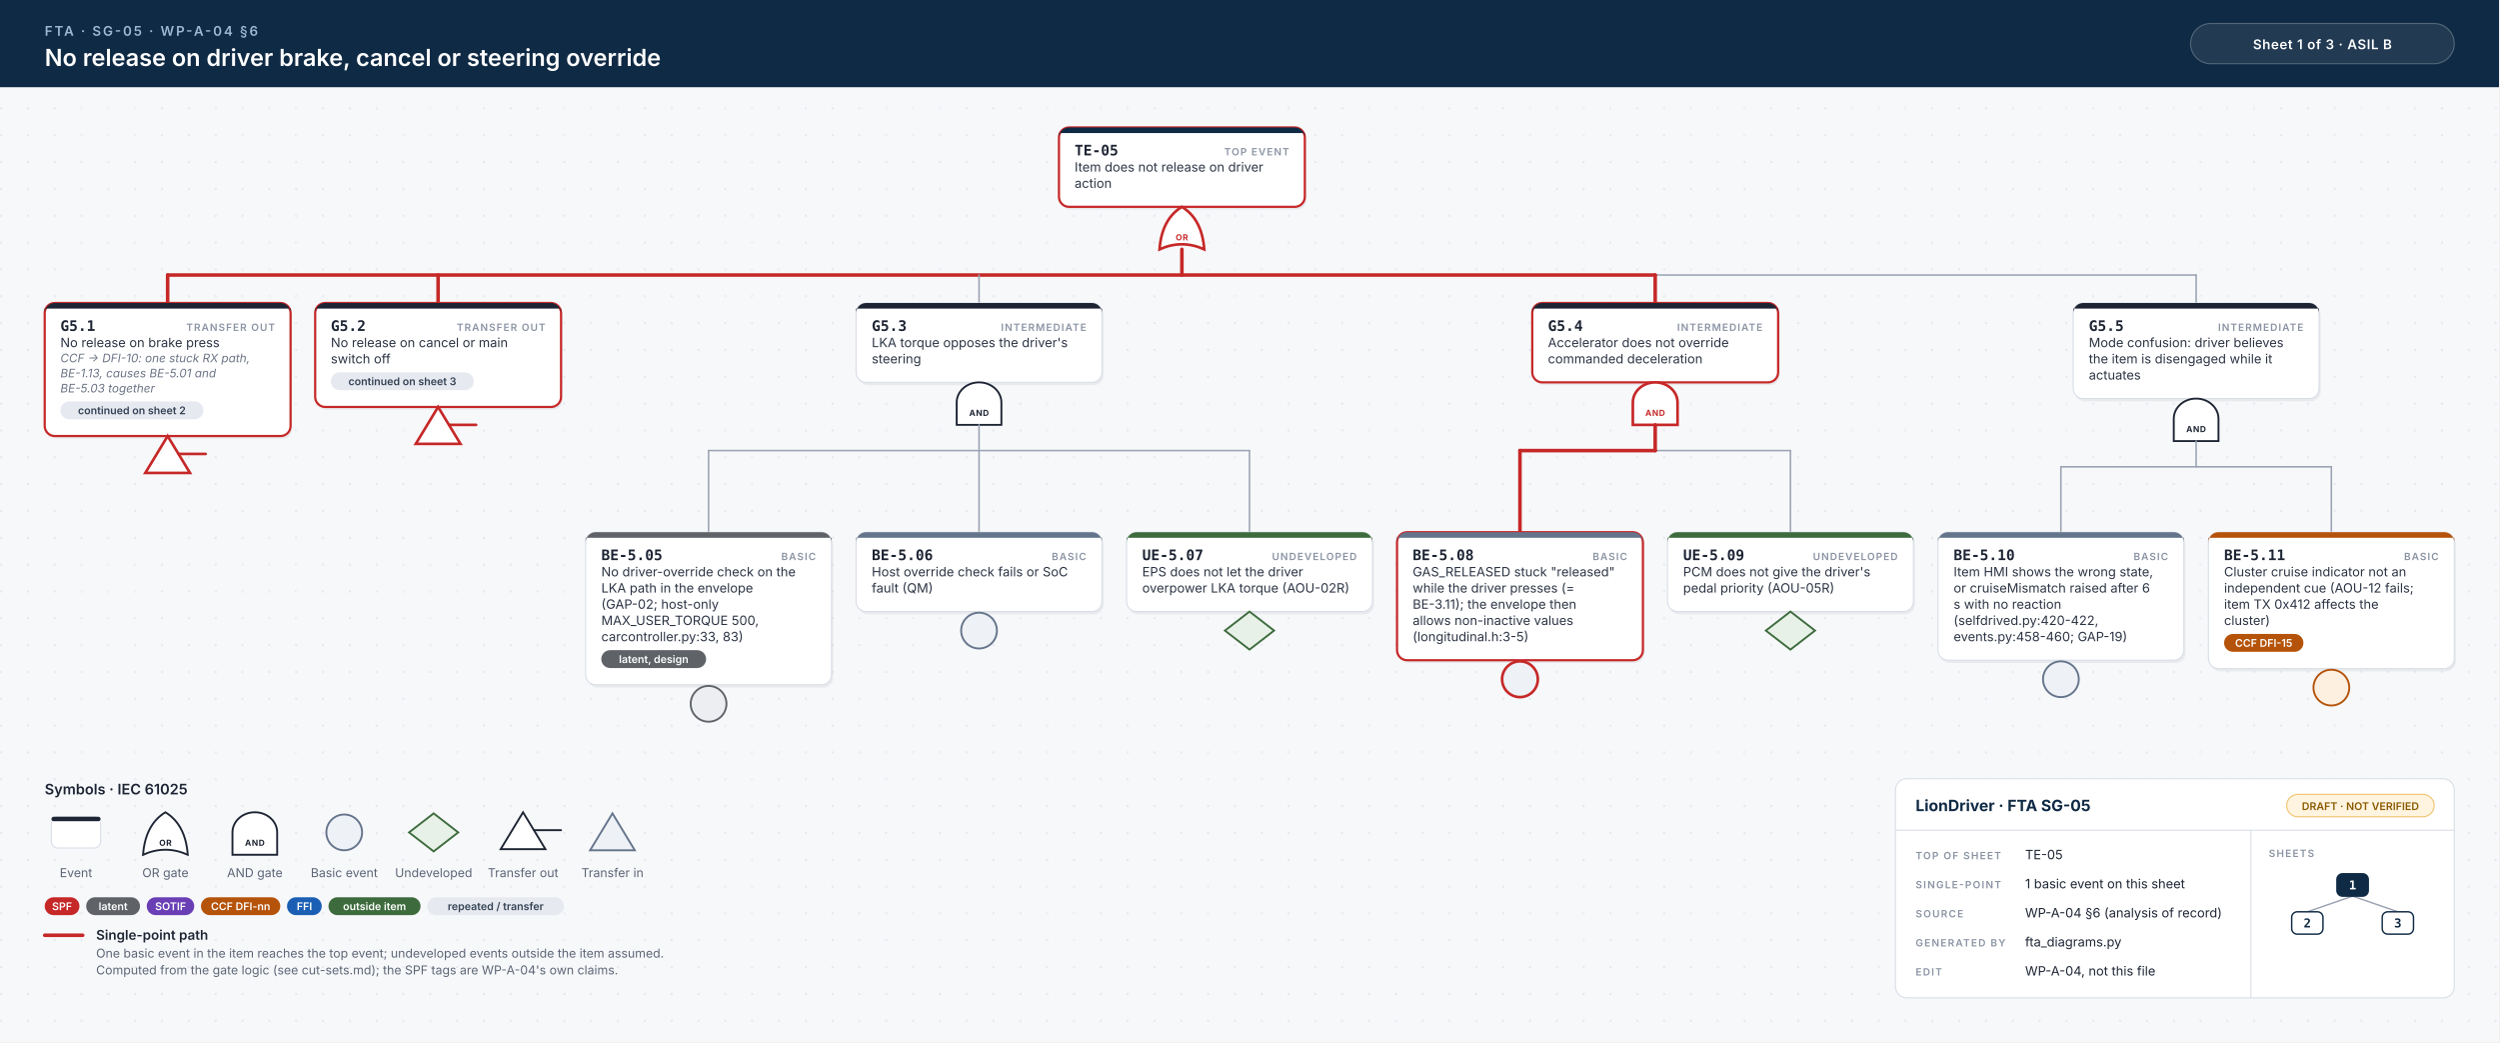
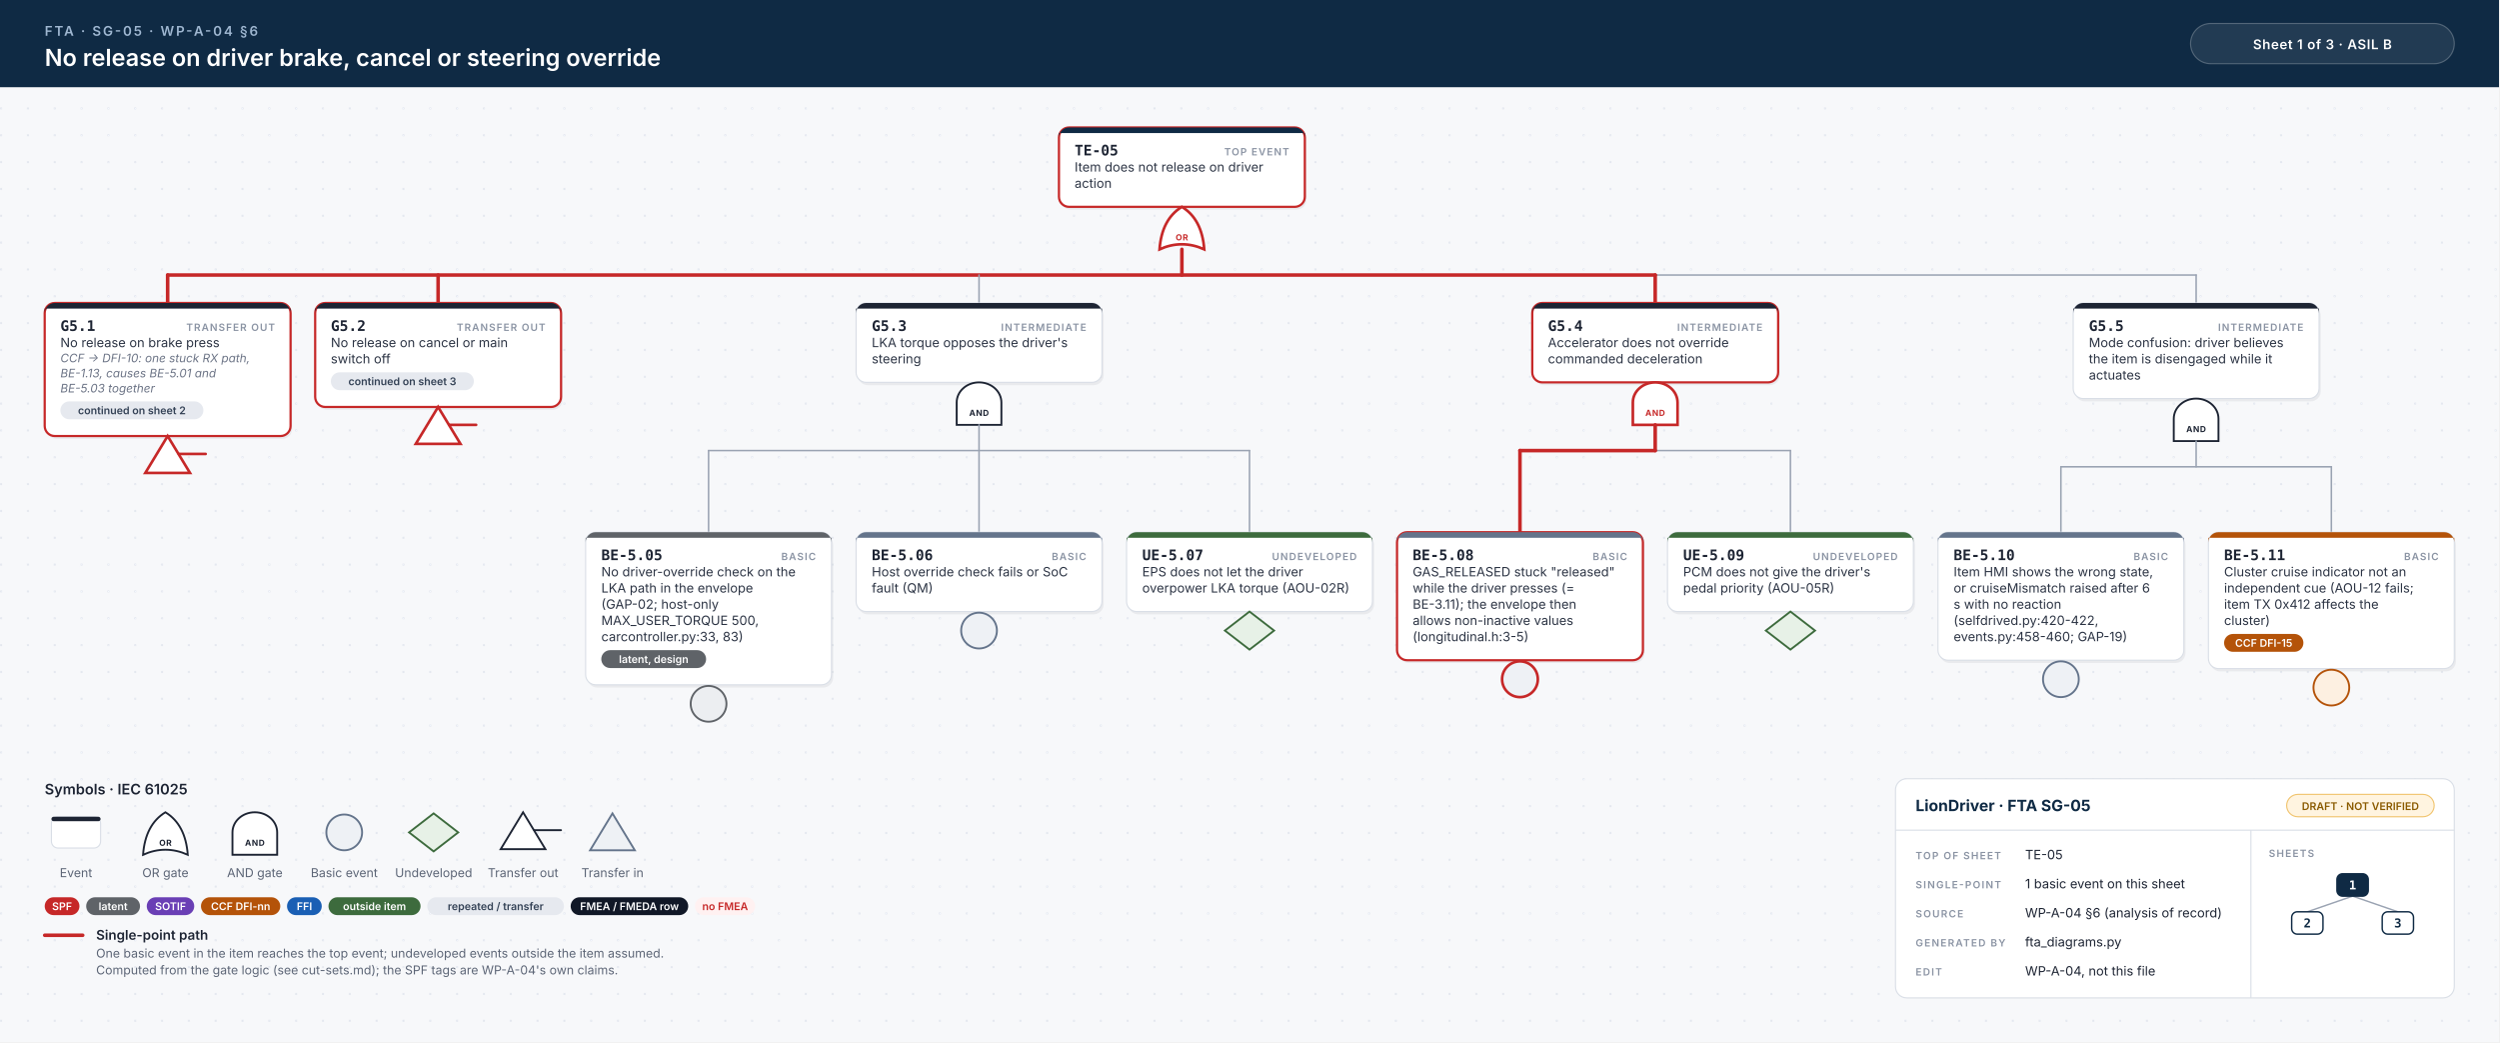
<svg xmlns="http://www.w3.org/2000/svg" width="2236" height="932" viewBox="0 0 2236 932">
  <style>.id{font:700 13px 'JetBrains Mono', Menlo, Consolas, monospace;fill:#1d2433}.kind{font:600 9px Inter, 'Helvetica Neue', Helvetica, Arial, sans-serif;letter-spacing:.1em;fill:#8a93a3;text-anchor:end}.d{font:400 11.5px Inter, 'Helvetica Neue', Helvetica, Arial, sans-serif;fill:#2b3343}.n{font:italic 400 10.5px Inter, 'Helvetica Neue', Helvetica, Arial, sans-serif;fill:#6b7385}.chip{font:600 9.5px Inter, 'Helvetica Neue', Helvetica, Arial, sans-serif;text-anchor:middle}.gl{font:700 7.5px Inter, 'Helvetica Neue', Helvetica, Arial, sans-serif;letter-spacing:.06em;text-anchor:middle}.eyebrow{font:600 12px Inter, 'Helvetica Neue', Helvetica, Arial, sans-serif;letter-spacing:.14em;fill:#9fb7d1}.title{font:600 21px Inter, 'Helvetica Neue', Helvetica, Arial, sans-serif;fill:#fff}.title2{font:600 17px Inter, 'Helvetica Neue', Helvetica, Arial, sans-serif;fill:#fff}.hc{font:600 12px Inter, 'Helvetica Neue', Helvetica, Arial, sans-serif;letter-spacing:.04em;fill:#fff;text-anchor:middle}.lh{font:600 13px Inter, 'Helvetica Neue', Helvetica, Arial, sans-serif;fill:#1d2433}.lb{font:600 12px Inter, 'Helvetica Neue', Helvetica, Arial, sans-serif;fill:#1d2433}.s{font:400 11px Inter, 'Helvetica Neue', Helvetica, Arial, sans-serif;fill:#5b6475}.tbh{font:700 14px Inter, 'Helvetica Neue', Helvetica, Arial, sans-serif;fill:#0f2a44}.k{font:600 9px Inter, 'Helvetica Neue', Helvetica, Arial, sans-serif;letter-spacing:.12em;fill:#8a93a3}.v{font:400 11.5px Inter, 'Helvetica Neue', Helvetica, Arial, sans-serif;fill:#1d2433}.mm{font:700 11px 'JetBrains Mono', Menlo, Consolas, monospace;text-anchor:middle}.w{stroke:#9aa3b2;stroke-width:1.4;stroke-linecap:round}.wh{stroke:#c62828;stroke-width:3.2;stroke-linecap:round}.shadow{fill:#0f172a;opacity:.06}</style>
  <defs>
    <pattern id="dots" width="24" height="24" patternUnits="userSpaceOnUse">
      <circle cx="1" cy="1" r="1" fill="#e3e7ee" />
    </pattern>
  </defs>
  <rect width="100%" height="100%" fill="#f7f8fa" />
  <rect y="78" width="100%" height="854" fill="url(#dots)" />
  <rect width="100%" height="78" fill="#0f2a44" />
  <text x="40" y="32" class="eyebrow">FTA · SG-05 · WP-A-04 §6</text>
  <text x="40" y="59" class="title">No release on driver brake, cancel or steering override</text>
  <rect x="1960" y="21" width="236" height="36" rx="18" fill="#ffffff14" stroke="#ffffff40" />
  <text x="2078" y="44" class="hc">Sheet 1 of 3  ·  ASIL B</text>
  <rect x="949.0" y="116.5" width="220" height="71.0" rx="9" class="shadow" />
  <rect x="947.5" y="114" width="220" height="71.0" rx="9" fill="#fff" stroke="#c62828" stroke-width="2" />
  <path d="M956.5,114 H1158.5 A9,9 0 0 1 1167.5,123 V119 H947.5 V123 A9,9 0 0 1 956.5,114 Z" fill="#0f2a44" />
  <text x="961.5" y="139" class="id">TE-05</text>
  <text x="1153.5" y="139" class="kind">TOP EVENT</text>
  <text x="961.5" y="153.5" class="d">Item does not release on driver</text>
  <text x="961.5" y="168.0" class="d">action</text>
  <path d="M1037.5,223.0 Q1057.5,214.0 1077.5,223.0 Q1075.5,196.0 1057.5,185.0 Q1039.5,196.0 1037.5,223.0 Z" fill="#fff" stroke="#c62828" stroke-width="2.4" />
  <text x="1057.5" y="215.0" class="gl" fill="#c62828">OR</text>
  <line x1="150.0" y1="246.0" x2="1965.0" y2="246.0" class="w" />
  <line x1="150.0" y1="246.0" x2="1481.0" y2="246.0" class="wh" />
  <line x1="1057.5" y1="223.0" x2="1057.5" y2="246.0" class="wh" />
  <line x1="150.0" y1="246.0" x2="150.0" y2="271.0" class="wh" />
  <line x1="392.0" y1="246.0" x2="392.0" y2="271.0" class="wh" />
  <line x1="876.0" y1="246.0" x2="876.0" y2="271.0" class="w" />
  <line x1="1481.0" y1="246.0" x2="1481.0" y2="271.0" class="wh" />
  <line x1="1965.0" y1="246.0" x2="1965.0" y2="271.0" class="w" />
  <rect x="41.5" y="273.5" width="220" height="119.0" rx="9" class="shadow" />
  <rect x="40" y="271.0" width="220" height="119.0" rx="9" fill="#fff" stroke="#c62828" stroke-width="2" />
  <path d="M49,271.0 H251 A9,9 0 0 1 260,280.0 V276.0 H40 V280.0 A9,9 0 0 1 49,271.0 Z" fill="#1d2433" />
  <text x="54" y="296.0" class="id">G5.1</text>
  <text x="246" y="296.0" class="kind">TRANSFER OUT</text>
  <text x="54" y="310.5" class="d">No release on brake press</text>
  <text x="54" y="324.0" class="n">CCF → DFI-10: one stuck RX path,</text>
  <text x="54" y="337.5" class="n">BE-1.13, causes BE-5.01 and</text>
  <text x="54" y="351.0" class="n">BE-5.03 together</text>
  <rect x="54.0" y="359.0" width="128.0" height="16" rx="8" fill="#e6e9ef" />
  <text x="118.0" y="370.5" class="chip" fill="#334155">continued on sheet 2</text>
  <path d="M150.0,390.0 L170.0,423.0 L130.0,423.0 Z" fill="#fff" stroke="#c62828" stroke-width="2.4" />
  <line x1="160.0" y1="406.0" x2="184.0" y2="406.0" stroke="#c62828" stroke-width="2.4" stroke-linecap="round" />
  <rect x="283.5" y="273.5" width="220" height="93.0" rx="9" class="shadow" />
  <rect x="282" y="271.0" width="220" height="93.0" rx="9" fill="#fff" stroke="#c62828" stroke-width="2" />
  <path d="M291,271.0 H493 A9,9 0 0 1 502,280.0 V276.0 H282 V280.0 A9,9 0 0 1 291,271.0 Z" fill="#1d2433" />
  <text x="296" y="296.0" class="id">G5.2</text>
  <text x="488" y="296.0" class="kind">TRANSFER OUT</text>
  <text x="296" y="310.5" class="d">No release on cancel or main</text>
  <text x="296" y="325.0" class="d">switch off</text>
  <rect x="296.0" y="333.0" width="128.0" height="16" rx="8" fill="#e6e9ef" />
  <text x="360.0" y="344.5" class="chip" fill="#334155">continued on sheet 3</text>
  <path d="M392.0,364.0 L412.0,397.0 L372.0,397.0 Z" fill="#fff" stroke="#c62828" stroke-width="2.4" />
  <line x1="402.0" y1="380.0" x2="426.0" y2="380.0" stroke="#c62828" stroke-width="2.4" stroke-linecap="round" />
  <rect x="767.5" y="273.5" width="220" height="71.0" rx="9" class="shadow" />
  <rect x="766.0" y="271.0" width="220" height="71.0" rx="9" fill="#fff" stroke="#d9dee6" stroke-width="1" />
  <path d="M775.0,271.0 H977.0 A9,9 0 0 1 986.0,280.0 V276.0 H766.0 V280.0 A9,9 0 0 1 775.0,271.0 Z" fill="#1d2433" />
  <text x="780.0" y="296.0" class="id">G5.3</text>
  <text x="972.0" y="296.0" class="kind">INTERMEDIATE</text>
  <text x="780.0" y="310.5" class="d">LKA torque opposes the driver's</text>
  <text x="780.0" y="325.0" class="d">steering</text>
  <path d="M856.0,380.0 L856.0,360.0 A20,18 0 0 1 896.0,360.0 L896.0,380.0 Z" fill="#fff" stroke="#1d2433" stroke-width="1.7" />
  <text x="876.0" y="372.0" class="gl" fill="#1d2433">AND</text>
  <line x1="634.0" y1="403.0" x2="1118.0" y2="403.0" class="w" />
  <line x1="876.0" y1="380.0" x2="876.0" y2="403.0" class="w" />
  <line x1="634.0" y1="403.0" x2="634.0" y2="476.0" class="w" />
  <line x1="876.0" y1="403.0" x2="876.0" y2="476.0" class="w" />
  <line x1="1118.0" y1="403.0" x2="1118.0" y2="476.0" class="w" />
  <rect x="525.5" y="478.5" width="220" height="136.5" rx="9" class="shadow" />
  <rect x="524" y="476.0" width="220" height="136.5" rx="9" fill="#fff" stroke="#d9dee6" stroke-width="1" />
  <path d="M533,476.0 H735 A9,9 0 0 1 744,485.0 V481.0 H524 V485.0 A9,9 0 0 1 533,476.0 Z" fill="#5f6368" />
  <text x="538" y="501.0" class="id">BE-5.05</text>
  <text x="730" y="501.0" class="kind">BASIC</text>
  <text x="538" y="515.5" class="d">No driver-override check on the</text>
  <text x="538" y="530.0" class="d">LKA path in the envelope</text>
  <text x="538" y="544.5" class="d">(GAP-02; host-only</text>
  <text x="538" y="559.0" class="d">MAX_USER_TORQUE 500,</text>
  <text x="538" y="573.5" class="d">carcontroller.py:33, 83)</text>
  <rect x="538.0" y="581.5" width="93.8" height="16" rx="8" fill="#5f6368" />
  <text x="584.9" y="593.0" class="chip" fill="#fff">latent, design</text>
  <circle cx="634.0" cy="629.5" r="16" fill="#eceef1" stroke="#5f6368" stroke-width="1.7" />
  <rect x="767.5" y="478.5" width="220" height="71.0" rx="9" class="shadow" />
  <rect x="766" y="476.0" width="220" height="71.0" rx="9" fill="#fff" stroke="#d9dee6" stroke-width="1" />
  <path d="M775,476.0 H977 A9,9 0 0 1 986,485.0 V481.0 H766 V485.0 A9,9 0 0 1 775,476.0 Z" fill="#64748b" />
  <text x="780" y="501.0" class="id">BE-5.06</text>
  <text x="972" y="501.0" class="kind">BASIC</text>
  <text x="780" y="515.5" class="d">Host override check fails or SoC</text>
  <text x="780" y="530.0" class="d">fault (QM)</text>
  <circle cx="876.0" cy="564.0" r="16" fill="#eef1f5" stroke="#64748b" stroke-width="1.7" />
  <rect x="1009.5" y="478.5" width="220" height="71.0" rx="9" class="shadow" />
  <rect x="1008" y="476.0" width="220" height="71.0" rx="9" fill="#fff" stroke="#d9dee6" stroke-width="1" />
  <path d="M1017,476.0 H1219 A9,9 0 0 1 1228,485.0 V481.0 H1008 V485.0 A9,9 0 0 1 1017,476.0 Z" fill="#3d6b3d" />
  <text x="1022" y="501.0" class="id">UE-5.07</text>
  <text x="1214" y="501.0" class="kind">UNDEVELOPED</text>
  <text x="1022" y="515.5" class="d">EPS does not let the driver</text>
  <text x="1022" y="530.0" class="d">overpower LKA torque (AOU-02R)</text>
  <path d="M1118.0,547.0 L1140.0,564.0 L1118.0,581.0 L1096.0,564.0 Z" fill="#e7f1e7" stroke="#3d6b3d" stroke-width="1.7" />
  <rect x="1372.5" y="273.5" width="220" height="71.0" rx="9" class="shadow" />
  <rect x="1371.0" y="271.0" width="220" height="71.0" rx="9" fill="#fff" stroke="#c62828" stroke-width="2" />
  <path d="M1380.0,271.0 H1582.0 A9,9 0 0 1 1591.0,280.0 V276.0 H1371.0 V280.0 A9,9 0 0 1 1380.0,271.0 Z" fill="#1d2433" />
  <text x="1385.0" y="296.0" class="id">G5.4</text>
  <text x="1577.0" y="296.0" class="kind">INTERMEDIATE</text>
  <text x="1385.0" y="310.5" class="d">Accelerator does not override</text>
  <text x="1385.0" y="325.0" class="d">commanded deceleration</text>
  <path d="M1461.0,380.0 L1461.0,360.0 A20,18 0 0 1 1501.0,360.0 L1501.0,380.0 Z" fill="#fff" stroke="#c62828" stroke-width="2.4" />
  <text x="1481.0" y="372.0" class="gl" fill="#c62828">AND</text>
  <line x1="1360.0" y1="403.0" x2="1602.0" y2="403.0" class="w" />
  <line x1="1360.0" y1="403.0" x2="1481.0" y2="403.0" class="wh" />
  <line x1="1481.0" y1="380.0" x2="1481.0" y2="403.0" class="wh" />
  <line x1="1360.0" y1="403.0" x2="1360.0" y2="476.0" class="wh" />
  <line x1="1602.0" y1="403.0" x2="1602.0" y2="476.0" class="w" />
  <rect x="1251.5" y="478.5" width="220" height="114.5" rx="9" class="shadow" />
  <rect x="1250" y="476.0" width="220" height="114.5" rx="9" fill="#fff" stroke="#c62828" stroke-width="2" />
  <path d="M1259,476.0 H1461 A9,9 0 0 1 1470,485.0 V481.0 H1250 V485.0 A9,9 0 0 1 1259,476.0 Z" fill="#64748b" />
  <text x="1264" y="501.0" class="id">BE-5.08</text>
  <text x="1456" y="501.0" class="kind">BASIC</text>
  <text x="1264" y="515.5" class="d">GAS_RELEASED stuck "released"</text>
  <text x="1264" y="530.0" class="d">while the driver presses (=</text>
  <text x="1264" y="544.5" class="d">BE-3.11); the envelope then</text>
  <text x="1264" y="559.0" class="d">allows non-inactive values</text>
  <text x="1264" y="573.5" class="d">(longitudinal.h:3-5)</text>
  <circle cx="1360.0" cy="607.5" r="16" fill="#eef1f5" stroke="#c62828" stroke-width="2.4" />
  <rect x="1493.5" y="478.5" width="220" height="71.0" rx="9" class="shadow" />
  <rect x="1492" y="476.0" width="220" height="71.0" rx="9" fill="#fff" stroke="#d9dee6" stroke-width="1" />
  <path d="M1501,476.0 H1703 A9,9 0 0 1 1712,485.0 V481.0 H1492 V485.0 A9,9 0 0 1 1501,476.0 Z" fill="#3d6b3d" />
  <text x="1506" y="501.0" class="id">UE-5.09</text>
  <text x="1698" y="501.0" class="kind">UNDEVELOPED</text>
  <text x="1506" y="515.5" class="d">PCM does not give the driver's</text>
  <text x="1506" y="530.0" class="d">pedal priority (AOU-05R)</text>
  <path d="M1602.0,547.0 L1624.0,564.0 L1602.0,581.0 L1580.0,564.0 Z" fill="#e7f1e7" stroke="#3d6b3d" stroke-width="1.7" />
  <rect x="1856.5" y="273.5" width="220" height="85.5" rx="9" class="shadow" />
  <rect x="1855.0" y="271.0" width="220" height="85.5" rx="9" fill="#fff" stroke="#d9dee6" stroke-width="1" />
  <path d="M1864.0,271.0 H2066.0 A9,9 0 0 1 2075.0,280.0 V276.0 H1855.0 V280.0 A9,9 0 0 1 1864.0,271.0 Z" fill="#1d2433" />
  <text x="1869.0" y="296.0" class="id">G5.5</text>
  <text x="2061.0" y="296.0" class="kind">INTERMEDIATE</text>
  <text x="1869.0" y="310.5" class="d">Mode confusion: driver believes</text>
  <text x="1869.0" y="325.0" class="d">the item is disengaged while it</text>
  <text x="1869.0" y="339.5" class="d">actuates</text>
  <path d="M1945.0,394.5 L1945.0,374.5 A20,18 0 0 1 1985.0,374.5 L1985.0,394.5 Z" fill="#fff" stroke="#1d2433" stroke-width="1.7" />
  <text x="1965.0" y="386.5" class="gl" fill="#1d2433">AND</text>
  <line x1="1844.0" y1="417.5" x2="2086.0" y2="417.5" class="w" />
  <line x1="1965.0" y1="394.5" x2="1965.0" y2="417.5" class="w" />
  <line x1="1844.0" y1="417.5" x2="1844.0" y2="476.0" class="w" />
  <line x1="2086.0" y1="417.5" x2="2086.0" y2="476.0" class="w" />
  <rect x="1735.5" y="478.5" width="220" height="114.5" rx="9" class="shadow" />
  <rect x="1734" y="476.0" width="220" height="114.5" rx="9" fill="#fff" stroke="#d9dee6" stroke-width="1" />
  <path d="M1743,476.0 H1945 A9,9 0 0 1 1954,485.0 V481.0 H1734 V485.0 A9,9 0 0 1 1743,476.0 Z" fill="#64748b" />
  <text x="1748" y="501.0" class="id">BE-5.10</text>
  <text x="1940" y="501.0" class="kind">BASIC</text>
  <text x="1748" y="515.5" class="d">Item HMI shows the wrong state,</text>
  <text x="1748" y="530.0" class="d">or cruiseMismatch raised after 6</text>
  <text x="1748" y="544.5" class="d">s with no reaction</text>
  <text x="1748" y="559.0" class="d">(selfdrived.py:420-422,</text>
  <text x="1748" y="573.5" class="d">events.py:458-460; GAP-19)</text>
  <circle cx="1844.0" cy="607.5" r="16" fill="#eef1f5" stroke="#64748b" stroke-width="1.7" />
  <rect x="1977.5" y="478.5" width="220" height="122.0" rx="9" class="shadow" />
  <rect x="1976" y="476.0" width="220" height="122.0" rx="9" fill="#fff" stroke="#d9dee6" stroke-width="1" />
  <path d="M1985,476.0 H2187 A9,9 0 0 1 2196,485.0 V481.0 H1976 V485.0 A9,9 0 0 1 1985,476.0 Z" fill="#b45309" />
  <text x="1990" y="501.0" class="id">BE-5.11</text>
  <text x="2182" y="501.0" class="kind">BASIC</text>
  <text x="1990" y="515.5" class="d">Cluster cruise indicator not an</text>
  <text x="1990" y="530.0" class="d">independent cue (AOU-12 fails;</text>
  <text x="1990" y="544.5" class="d">item TX 0x412 affects the</text>
  <text x="1990" y="559.0" class="d">cluster)</text>
  <rect x="1990.0" y="567.0" width="71.0" height="16" rx="8" fill="#b45309" />
  <text x="2025.5" y="578.5" class="chip" fill="#fff">CCF DFI-15</text>
  <circle cx="2086.0" cy="615.0" r="16" fill="#fdf0e1" stroke="#b45309" stroke-width="1.7" />
  <text x="40" y="710.5" class="lh">Symbols · IEC 61025</text>
  <rect x="46" y="730.5" width="44" height="28" rx="6" fill="#fff" stroke="#d9dee6" />
  <rect x="46" y="730.5" width="44" height="4" rx="2" fill="#1d2433" />
  <text x="68" y="784.5" class="s" text-anchor="middle">Event</text>
  <path d="M128,764.5 Q148,755.5 168,764.5 Q166,737.5 148,726.5 Q130,737.5 128,764.5 Z" fill="#fff" stroke="#1d2433" stroke-width="1.7" />
  <text x="148" y="756.5" class="gl" fill="#1d2433">OR</text>
  <text x="148" y="784.5" class="s" text-anchor="middle">OR gate</text>
  <path d="M208,764.5 L208,744.5 A20,18 0 0 1 248,744.5 L248,764.5 Z" fill="#fff" stroke="#1d2433" stroke-width="1.7" />
  <text x="228" y="756.5" class="gl" fill="#1d2433">AND</text>
  <text x="228" y="784.5" class="s" text-anchor="middle">AND gate</text>
  <circle cx="308" cy="744.5" r="16" fill="#eef1f5" stroke="#64748b" stroke-width="1.7" />
  <text x="308" y="784.5" class="s" text-anchor="middle">Basic event</text>
  <path d="M388,727.5 L410,744.5 L388,761.5 L366,744.5 Z" fill="#e7f1e7" stroke="#3d6b3d" stroke-width="1.7" />
  <text x="388" y="784.5" class="s" text-anchor="middle">Undeveloped</text>
  <path d="M468,726.5 L488,759.5 L448,759.5 Z" fill="#fff" stroke="#1d2433" stroke-width="1.7" />
  <line x1="478" y1="742.5" x2="502" y2="742.5" stroke="#1d2433" stroke-width="1.7" stroke-linecap="round" />
  <text x="468" y="784.5" class="s" text-anchor="middle">Transfer out</text>
  <path d="M548,727.5 L568,760.5 L528,760.5 Z" fill="#eef1f5" stroke="#64748b" stroke-width="1.7" />
  <text x="548" y="784.5" class="s" text-anchor="middle">Transfer in</text>
  <rect x="40.0" y="802.5" width="31.1" height="16" rx="8" fill="#c62828" />
  <text x="55.5" y="814.0" class="chip" fill="#fff">SPF</text>
  <rect x="77.1" y="802.5" width="48.2" height="16" rx="8" fill="#5f6368" />
  <text x="101.2" y="814.0" class="chip" fill="#fff">latent</text>
  <rect x="131.3" y="802.5" width="42.5" height="16" rx="8" fill="#6a3fb5" />
  <text x="152.6" y="814.0" class="chip" fill="#fff">SOTIF</text>
  <rect x="179.8" y="802.5" width="71.0" height="16" rx="8" fill="#b45309" />
  <text x="215.3" y="814.0" class="chip" fill="#fff">CCF DFI-nn</text>
  <rect x="256.8" y="802.5" width="31.1" height="16" rx="8" fill="#1a5fb4" />
  <text x="272.4" y="814.0" class="chip" fill="#fff">FFI</text>
  <rect x="293.9" y="802.5" width="82.4" height="16" rx="8" fill="#3d6b3d" />
  <text x="335.1" y="814.0" class="chip" fill="#fff">outside item</text>
  <rect x="382.3" y="802.5" width="122.3" height="16" rx="8" fill="#e6e9ef" />
  <text x="443.5" y="814.0" class="chip" fill="#334155">repeated / transfer</text>
+   <rect x="510.6" y="802.5" width="105.2" height="16" rx="8" fill="#111827" />
+   <text x="563.2" y="814.0" class="chip" fill="#fff">FMEA / FMEDA row</text>
+   <rect x="621.8" y="802.5" width="53.9" height="16" rx="8" fill="#fff1f1" />
+   <text x="648.8" y="814.0" class="chip" fill="#c62828">no FMEA</text>
  <line x1="40" y1="836.5" x2="74" y2="836.5" class="wh" />
  <text x="86" y="840.5" class="lb">Single-point path</text>
  <text x="86" y="856.5" class="s">One basic event in the item reaches the top event; undeveloped events outside the item assumed.</text>
  <text x="86" y="871.5" class="s">Computed from the gate logic (see cut-sets.md); the SPF tags are WP-A-04's own claims.</text>
  <rect x="1696" y="696.5" width="500" height="196" rx="10" fill="#fff" stroke="#d9dee6" />
  <line x1="1696" y1="742.5" x2="2196" y2="742.5" stroke="#d9dee6" />
  <line x1="2014" y1="742.5" x2="2014" y2="892.5" stroke="#d9dee6" />
  <text x="1714" y="725.5" class="tbh">LionDriver · FTA SG-05</text>
  <rect x="2046" y="710.5" width="132" height="20" rx="10" fill="#fff4e0" stroke="#f0c36d" />
  <text x="2112" y="724.5" class="chip" fill="#8a5a00">DRAFT · NOT VERIFIED</text>
  <text x="1714" y="768.5" class="k">TOP OF SHEET</text>
  <text x="1812" y="768.5" class="v">TE-05</text>
  <text x="1714" y="794.5" class="k">SINGLE-POINT</text>
  <text x="1812" y="794.5" class="v">1 basic event on this sheet</text>
  <text x="1714" y="820.5" class="k">SOURCE</text>
  <text x="1812" y="820.5" class="v">WP-A-04 §6 (analysis of record)</text>
  <text x="1714" y="846.5" class="k">GENERATED BY</text>
  <text x="1812" y="846.5" class="v">fta_diagrams.py</text>
  <text x="1714" y="872.5" class="k">EDIT</text>
  <text x="1812" y="872.5" class="v">WP-A-04, not this file</text>
  <text x="2030" y="766.5" class="k">SHEETS</text>
  <line x1="2105.0" y1="801.5" x2="2064.5" y2="815.5" stroke="#9aa3b2" stroke-width="1.3" />
  <line x1="2105.0" y1="801.5" x2="2145.5" y2="815.5" stroke="#9aa3b2" stroke-width="1.3" />
  <rect x="2091.0" y="781.5" width="28" height="20" rx="5" fill="#0f2a44" stroke="#0f2a44" stroke-width="1.3" />
  <text x="2105.0" y="795.5" class="mm" fill="#fff">1</text>
  <rect x="2050.5" y="815.5" width="28" height="20" rx="5" fill="#fff" stroke="#0f2a44" stroke-width="1.3" />
  <text x="2064.5" y="829.5" class="mm" fill="#0f2a44">2</text>
  <rect x="2131.5" y="815.5" width="28" height="20" rx="5" fill="#fff" stroke="#0f2a44" stroke-width="1.3" />
  <text x="2145.5" y="829.5" class="mm" fill="#0f2a44">3</text>
</svg>
